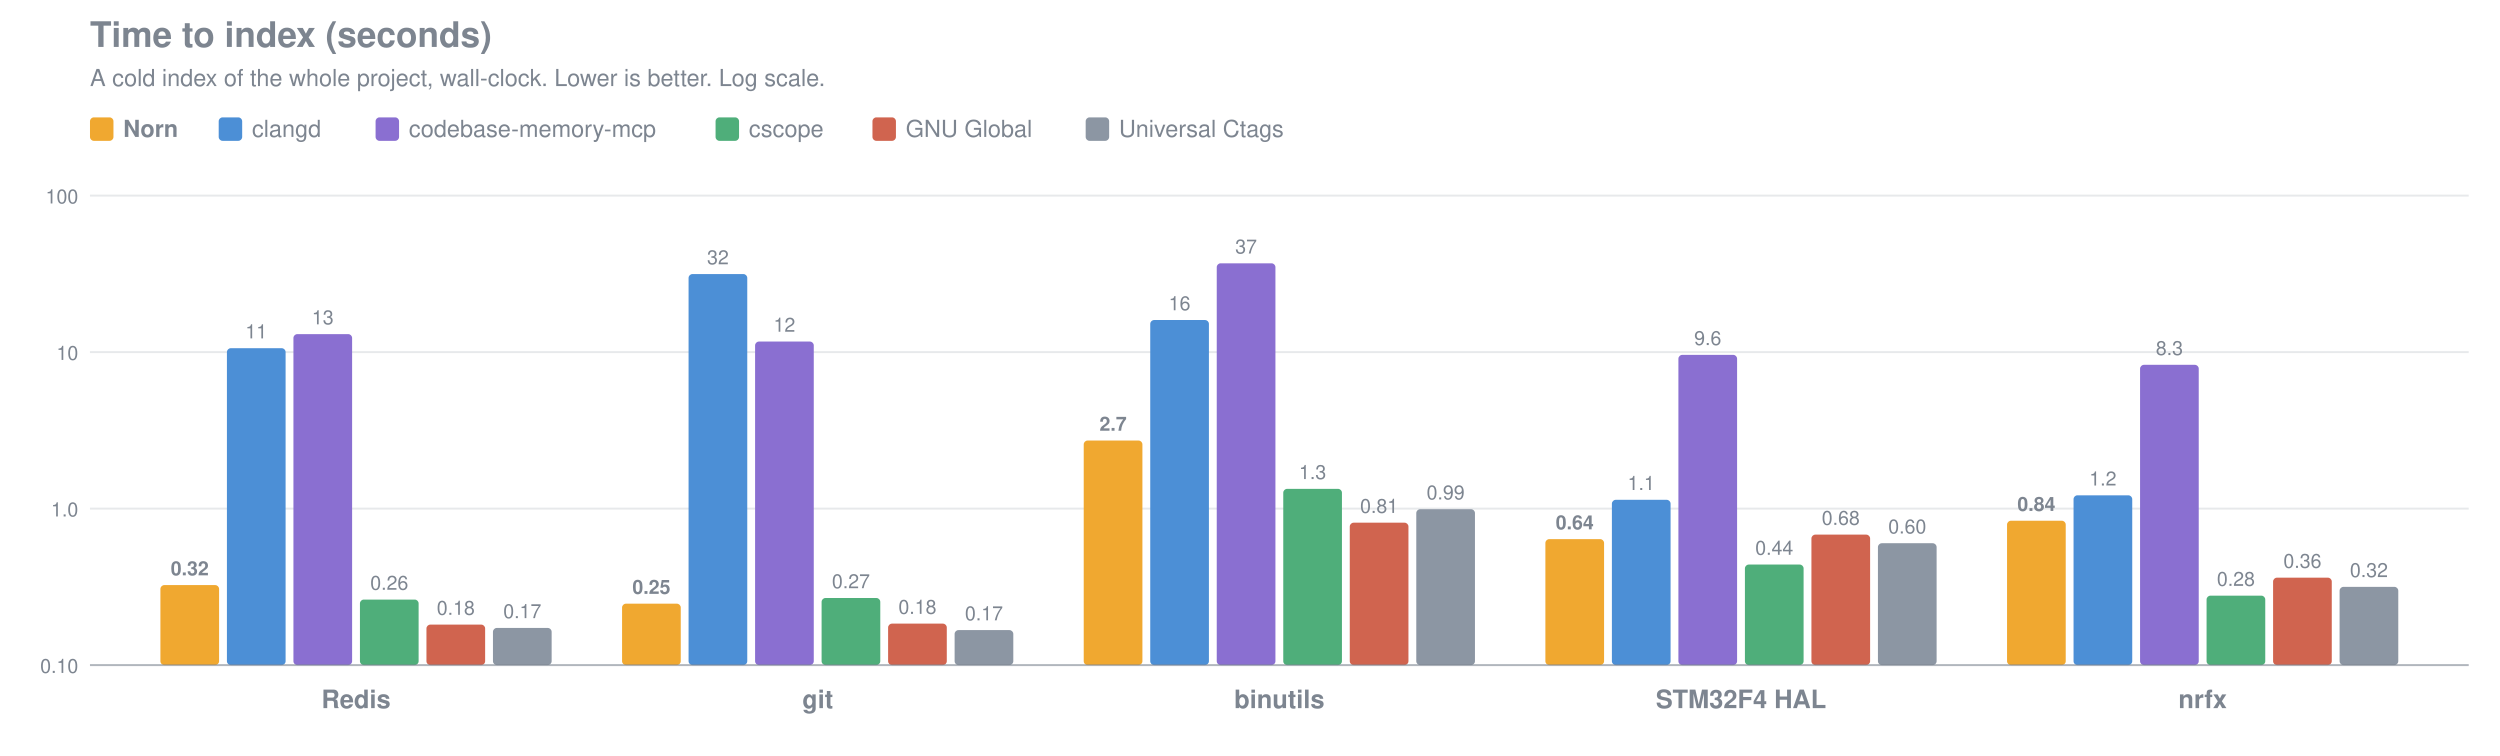
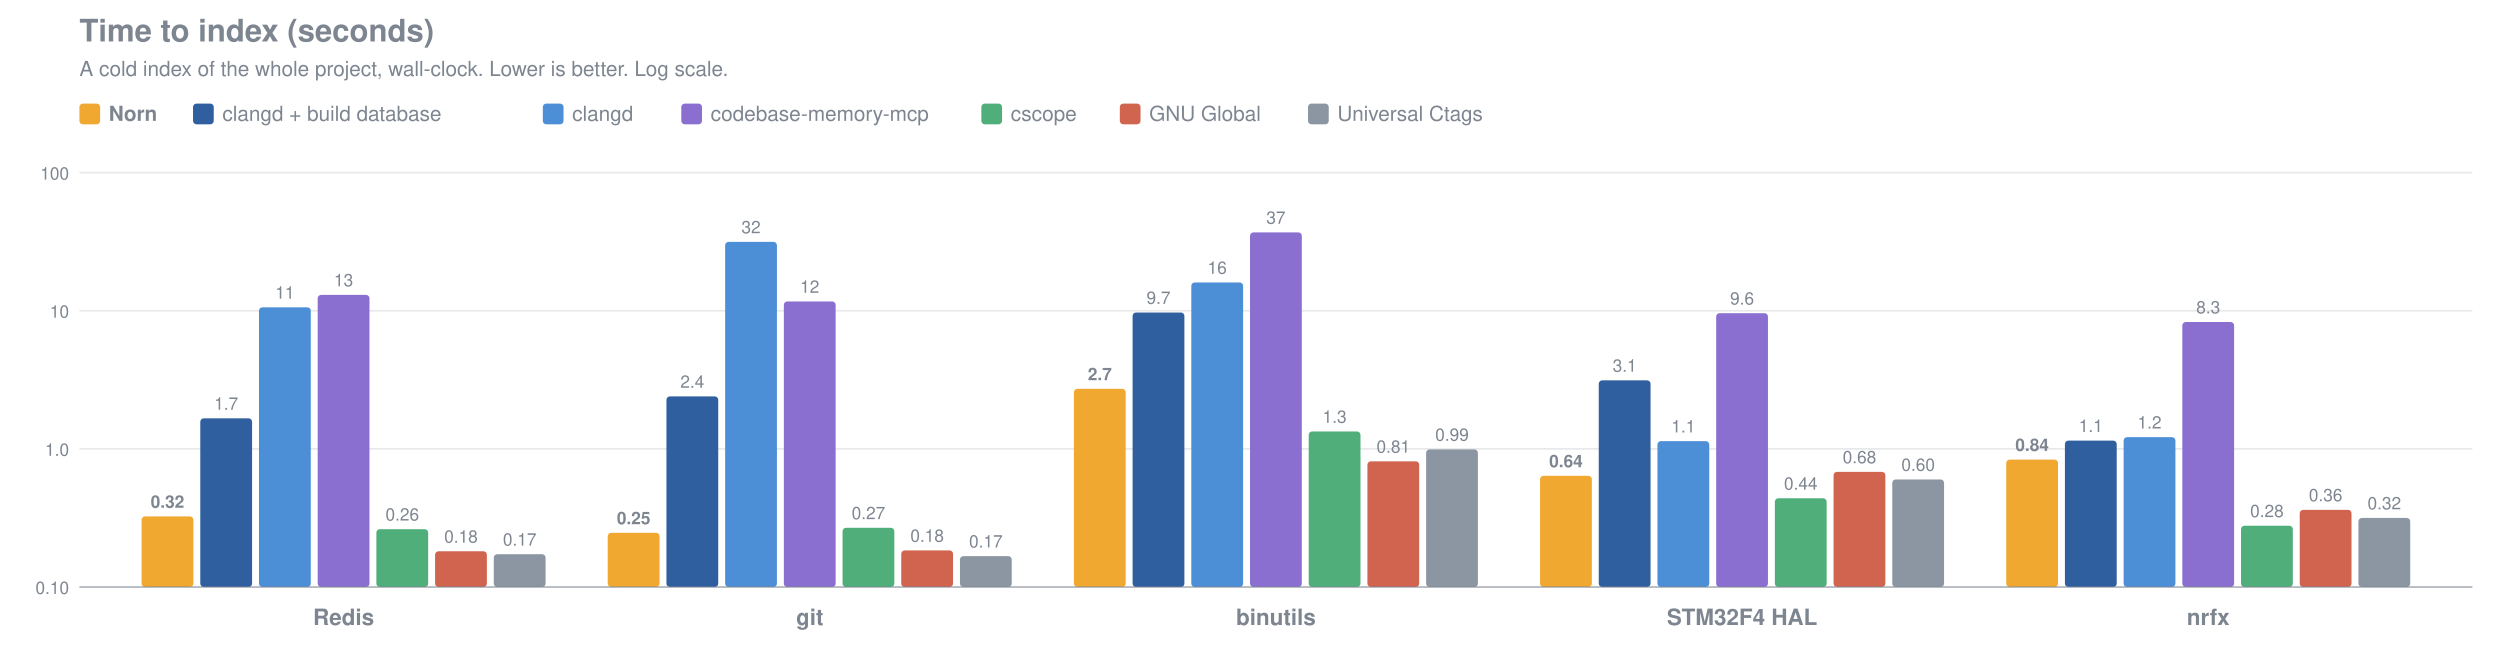
- <svg xmlns="http://www.w3.org/2000/svg" width="1278" height="386" viewBox="0 0 1278 386" font-family="-apple-system,Segoe UI,Helvetica,Arial,sans-serif">
+ <svg xmlns="http://www.w3.org/2000/svg" width="1448" height="386" viewBox="0 0 1448 386" font-family="-apple-system,Segoe UI,Helvetica,Arial,sans-serif">
  <text x="46" y="24" font-size="18" font-weight="600" fill="#7d8590">Time to index (seconds)</text>
  <text x="46" y="44" font-size="12" fill="#7d8590">A cold index of the whole project, wall-clock. Lower is better. Log scale.</text>
  <rect x="46" y="60" width="12" height="12" rx="2" fill="#f0a830" />
  <text x="63" y="70" font-size="12" fill="#7d8590" font-weight="700">Norn</text>
-   <rect x="111.8" y="60" width="12" height="12" rx="2" fill="#4c8fd6" />
-   <text x="128.8" y="70" font-size="12" fill="#7d8590">clangd</text>
-   <rect x="192.0" y="60" width="12" height="12" rx="2" fill="#8a6fd1" />
-   <text x="209.0" y="70" font-size="12" fill="#7d8590">codebase-memory-mcp</text>
-   <rect x="365.8" y="60" width="12" height="12" rx="2" fill="#4fae7a" />
-   <text x="382.8" y="70" font-size="12" fill="#7d8590">cscope</text>
-   <rect x="446.0" y="60" width="12" height="12" rx="2" fill="#d0644f" />
-   <text x="463.0" y="70" font-size="12" fill="#7d8590">GNU Global</text>
-   <rect x="555.0" y="60" width="12" height="12" rx="2" fill="#8c96a3" />
-   <text x="572.0" y="70" font-size="12" fill="#7d8590">Universal Ctags</text>
-   <line x1="46" x2="1262" y1="340.0" y2="340.0" stroke="#7d8590" stroke-opacity="0.18" />
+   <rect x="111.8" y="60" width="12" height="12" rx="2" fill="#2f5f9e" />
+   <text x="128.8" y="70" font-size="12" fill="#7d8590">clangd + build database</text>
+   <rect x="314.4" y="60" width="12" height="12" rx="2" fill="#4c8fd6" />
+   <text x="331.4" y="70" font-size="12" fill="#7d8590">clangd</text>
+   <rect x="394.6" y="60" width="12" height="12" rx="2" fill="#8a6fd1" />
+   <text x="411.6" y="70" font-size="12" fill="#7d8590">codebase-memory-mcp</text>
+   <rect x="568.4" y="60" width="12" height="12" rx="2" fill="#4fae7a" />
+   <text x="585.4" y="70" font-size="12" fill="#7d8590">cscope</text>
+   <rect x="648.6" y="60" width="12" height="12" rx="2" fill="#d0644f" />
+   <text x="665.6" y="70" font-size="12" fill="#7d8590">GNU Global</text>
+   <rect x="757.6" y="60" width="12" height="12" rx="2" fill="#8c96a3" />
+   <text x="774.6" y="70" font-size="12" fill="#7d8590">Universal Ctags</text>
+   <line x1="46" x2="1432" y1="340.0" y2="340.0" stroke="#7d8590" stroke-opacity="0.18" />
  <text x="40" y="344.0" font-size="10" text-anchor="end" fill="#7d8590">0.10</text>
-   <line x1="46" x2="1262" y1="260.0" y2="260.0" stroke="#7d8590" stroke-opacity="0.18" />
+   <line x1="46" x2="1432" y1="260.0" y2="260.0" stroke="#7d8590" stroke-opacity="0.18" />
  <text x="40" y="264.0" font-size="10" text-anchor="end" fill="#7d8590">1.0</text>
-   <line x1="46" x2="1262" y1="180.0" y2="180.0" stroke="#7d8590" stroke-opacity="0.18" />
+   <line x1="46" x2="1432" y1="180.0" y2="180.0" stroke="#7d8590" stroke-opacity="0.18" />
  <text x="40" y="184.0" font-size="10" text-anchor="end" fill="#7d8590">10</text>
-   <line x1="46" x2="1262" y1="100.0" y2="100.0" stroke="#7d8590" stroke-opacity="0.18" />
+   <line x1="46" x2="1432" y1="100.0" y2="100.0" stroke="#7d8590" stroke-opacity="0.18" />
  <text x="40" y="104.0" font-size="10" text-anchor="end" fill="#7d8590">100</text>
  <rect x="82" y="299.1" width="30" height="40.9" rx="2" fill="#f0a830" />
  <text x="97.0" y="294.1" font-size="10" text-anchor="middle" fill="#7d8590" font-weight="700">0.32</text>
-   <rect x="116" y="178.0" width="30" height="162.0" rx="2" fill="#4c8fd6" />
-   <text x="131.0" y="173.0" font-size="10" text-anchor="middle" fill="#7d8590">11</text>
-   <rect x="150" y="170.8" width="30" height="169.2" rx="2" fill="#8a6fd1" />
-   <text x="165.0" y="165.8" font-size="10" text-anchor="middle" fill="#7d8590">13</text>
-   <rect x="184" y="306.5" width="30" height="33.5" rx="2" fill="#4fae7a" />
-   <text x="199.0" y="301.5" font-size="10" text-anchor="middle" fill="#7d8590">0.26</text>
-   <rect x="218" y="319.3" width="30" height="20.7" rx="2" fill="#d0644f" />
-   <text x="233.0" y="314.3" font-size="10" text-anchor="middle" fill="#7d8590">0.18</text>
-   <rect x="252" y="321.0" width="30" height="19.0" rx="2" fill="#8c96a3" />
-   <text x="267.0" y="316.0" font-size="10" text-anchor="middle" fill="#7d8590">0.17</text>
-   <text x="182.0" y="362" font-size="13" font-weight="600" text-anchor="middle" fill="#7d8590">Redis</text>
-   <rect x="318" y="308.6" width="30" height="31.4" rx="2" fill="#f0a830" />
-   <text x="333.0" y="303.6" font-size="10" text-anchor="middle" fill="#7d8590" font-weight="700">0.25</text>
-   <rect x="352" y="140.1" width="30" height="199.9" rx="2" fill="#4c8fd6" />
-   <text x="367.0" y="135.1" font-size="10" text-anchor="middle" fill="#7d8590">32</text>
-   <rect x="386" y="174.6" width="30" height="165.4" rx="2" fill="#8a6fd1" />
-   <text x="401.0" y="169.6" font-size="10" text-anchor="middle" fill="#7d8590">12</text>
-   <rect x="420" y="305.7" width="30" height="34.3" rx="2" fill="#4fae7a" />
-   <text x="435.0" y="300.7" font-size="10" text-anchor="middle" fill="#7d8590">0.27</text>
-   <rect x="454" y="318.8" width="30" height="21.2" rx="2" fill="#d0644f" />
-   <text x="469.0" y="313.8" font-size="10" text-anchor="middle" fill="#7d8590">0.18</text>
-   <rect x="488" y="322.1" width="30" height="17.9" rx="2" fill="#8c96a3" />
-   <text x="503.0" y="317.1" font-size="10" text-anchor="middle" fill="#7d8590">0.17</text>
-   <text x="418.0" y="362" font-size="13" font-weight="600" text-anchor="middle" fill="#7d8590">git</text>
-   <rect x="554" y="225.2" width="30" height="114.8" rx="2" fill="#f0a830" />
-   <text x="569.0" y="220.2" font-size="10" text-anchor="middle" fill="#7d8590" font-weight="700">2.7</text>
-   <rect x="588" y="163.6" width="30" height="176.4" rx="2" fill="#4c8fd6" />
-   <text x="603.0" y="158.6" font-size="10" text-anchor="middle" fill="#7d8590">16</text>
-   <rect x="622" y="134.6" width="30" height="205.4" rx="2" fill="#8a6fd1" />
-   <text x="637.0" y="129.6" font-size="10" text-anchor="middle" fill="#7d8590">37</text>
-   <rect x="656" y="249.9" width="30" height="90.1" rx="2" fill="#4fae7a" />
-   <text x="671.0" y="244.9" font-size="10" text-anchor="middle" fill="#7d8590">1.3</text>
-   <rect x="690" y="267.2" width="30" height="72.8" rx="2" fill="#d0644f" />
-   <text x="705.0" y="262.2" font-size="10" text-anchor="middle" fill="#7d8590">0.81</text>
-   <rect x="724" y="260.3" width="30" height="79.7" rx="2" fill="#8c96a3" />
-   <text x="739.0" y="255.3" font-size="10" text-anchor="middle" fill="#7d8590">0.99</text>
-   <text x="654.0" y="362" font-size="13" font-weight="600" text-anchor="middle" fill="#7d8590">binutils</text>
-   <rect x="790" y="275.6" width="30" height="64.4" rx="2" fill="#f0a830" />
-   <text x="805.0" y="270.6" font-size="10" text-anchor="middle" fill="#7d8590" font-weight="700">0.64</text>
-   <rect x="824" y="255.5" width="30" height="84.5" rx="2" fill="#4c8fd6" />
-   <text x="839.0" y="250.5" font-size="10" text-anchor="middle" fill="#7d8590">1.1</text>
-   <rect x="858" y="181.4" width="30" height="158.6" rx="2" fill="#8a6fd1" />
-   <text x="873.0" y="176.4" font-size="10" text-anchor="middle" fill="#7d8590">9.6</text>
-   <rect x="892" y="288.6" width="30" height="51.4" rx="2" fill="#4fae7a" />
-   <text x="907.0" y="283.6" font-size="10" text-anchor="middle" fill="#7d8590">0.44</text>
-   <rect x="926" y="273.3" width="30" height="66.7" rx="2" fill="#d0644f" />
-   <text x="941.0" y="268.3" font-size="10" text-anchor="middle" fill="#7d8590">0.68</text>
-   <rect x="960" y="277.7" width="30" height="62.3" rx="2" fill="#8c96a3" />
-   <text x="975.0" y="272.7" font-size="10" text-anchor="middle" fill="#7d8590">0.60</text>
-   <text x="890.0" y="362" font-size="13" font-weight="600" text-anchor="middle" fill="#7d8590">STM32F4 HAL</text>
-   <rect x="1026" y="266.2" width="30" height="73.8" rx="2" fill="#f0a830" />
-   <text x="1041.0" y="261.2" font-size="10" text-anchor="middle" fill="#7d8590" font-weight="700">0.84</text>
-   <rect x="1060" y="253.2" width="30" height="86.8" rx="2" fill="#4c8fd6" />
-   <text x="1075.0" y="248.2" font-size="10" text-anchor="middle" fill="#7d8590">1.2</text>
-   <rect x="1094" y="186.5" width="30" height="153.5" rx="2" fill="#8a6fd1" />
-   <text x="1109.0" y="181.5" font-size="10" text-anchor="middle" fill="#7d8590">8.3</text>
-   <rect x="1128" y="304.5" width="30" height="35.5" rx="2" fill="#4fae7a" />
-   <text x="1143.0" y="299.5" font-size="10" text-anchor="middle" fill="#7d8590">0.28</text>
-   <rect x="1162" y="295.3" width="30" height="44.7" rx="2" fill="#d0644f" />
-   <text x="1177.0" y="290.3" font-size="10" text-anchor="middle" fill="#7d8590">0.36</text>
-   <rect x="1196" y="300.0" width="30" height="40.0" rx="2" fill="#8c96a3" />
-   <text x="1211.0" y="295.0" font-size="10" text-anchor="middle" fill="#7d8590">0.32</text>
-   <text x="1126.0" y="362" font-size="13" font-weight="600" text-anchor="middle" fill="#7d8590">nrfx</text>
-   <line x1="46" x2="1262" y1="340" y2="340" stroke="#7d8590" stroke-opacity="0.5" />
+   <rect x="116" y="242.3" width="30" height="97.7" rx="2" fill="#2f5f9e" />
+   <text x="131.0" y="237.3" font-size="10" text-anchor="middle" fill="#7d8590">1.7</text>
+   <rect x="150" y="178.0" width="30" height="162.0" rx="2" fill="#4c8fd6" />
+   <text x="165.0" y="173.0" font-size="10" text-anchor="middle" fill="#7d8590">11</text>
+   <rect x="184" y="170.8" width="30" height="169.2" rx="2" fill="#8a6fd1" />
+   <text x="199.0" y="165.8" font-size="10" text-anchor="middle" fill="#7d8590">13</text>
+   <rect x="218" y="306.5" width="30" height="33.5" rx="2" fill="#4fae7a" />
+   <text x="233.0" y="301.5" font-size="10" text-anchor="middle" fill="#7d8590">0.26</text>
+   <rect x="252" y="319.3" width="30" height="20.7" rx="2" fill="#d0644f" />
+   <text x="267.0" y="314.3" font-size="10" text-anchor="middle" fill="#7d8590">0.18</text>
+   <rect x="286" y="321.0" width="30" height="19.0" rx="2" fill="#8c96a3" />
+   <text x="301.0" y="316.0" font-size="10" text-anchor="middle" fill="#7d8590">0.17</text>
+   <text x="199.0" y="362" font-size="13" font-weight="600" text-anchor="middle" fill="#7d8590">Redis</text>
+   <rect x="352" y="308.6" width="30" height="31.4" rx="2" fill="#f0a830" />
+   <text x="367.0" y="303.6" font-size="10" text-anchor="middle" fill="#7d8590" font-weight="700">0.25</text>
+   <rect x="386" y="229.6" width="30" height="110.4" rx="2" fill="#2f5f9e" />
+   <text x="401.0" y="224.6" font-size="10" text-anchor="middle" fill="#7d8590">2.4</text>
+   <rect x="420" y="140.1" width="30" height="199.9" rx="2" fill="#4c8fd6" />
+   <text x="435.0" y="135.1" font-size="10" text-anchor="middle" fill="#7d8590">32</text>
+   <rect x="454" y="174.6" width="30" height="165.4" rx="2" fill="#8a6fd1" />
+   <text x="469.0" y="169.6" font-size="10" text-anchor="middle" fill="#7d8590">12</text>
+   <rect x="488" y="305.7" width="30" height="34.3" rx="2" fill="#4fae7a" />
+   <text x="503.0" y="300.7" font-size="10" text-anchor="middle" fill="#7d8590">0.27</text>
+   <rect x="522" y="318.8" width="30" height="21.2" rx="2" fill="#d0644f" />
+   <text x="537.0" y="313.8" font-size="10" text-anchor="middle" fill="#7d8590">0.18</text>
+   <rect x="556" y="322.1" width="30" height="17.9" rx="2" fill="#8c96a3" />
+   <text x="571.0" y="317.1" font-size="10" text-anchor="middle" fill="#7d8590">0.17</text>
+   <text x="469.0" y="362" font-size="13" font-weight="600" text-anchor="middle" fill="#7d8590">git</text>
+   <rect x="622" y="225.2" width="30" height="114.8" rx="2" fill="#f0a830" />
+   <text x="637.0" y="220.2" font-size="10" text-anchor="middle" fill="#7d8590" font-weight="700">2.7</text>
+   <rect x="656" y="181.0" width="30" height="159.0" rx="2" fill="#2f5f9e" />
+   <text x="671.0" y="176.0" font-size="10" text-anchor="middle" fill="#7d8590">9.7</text>
+   <rect x="690" y="163.6" width="30" height="176.4" rx="2" fill="#4c8fd6" />
+   <text x="705.0" y="158.6" font-size="10" text-anchor="middle" fill="#7d8590">16</text>
+   <rect x="724" y="134.6" width="30" height="205.4" rx="2" fill="#8a6fd1" />
+   <text x="739.0" y="129.6" font-size="10" text-anchor="middle" fill="#7d8590">37</text>
+   <rect x="758" y="249.9" width="30" height="90.1" rx="2" fill="#4fae7a" />
+   <text x="773.0" y="244.9" font-size="10" text-anchor="middle" fill="#7d8590">1.3</text>
+   <rect x="792" y="267.2" width="30" height="72.8" rx="2" fill="#d0644f" />
+   <text x="807.0" y="262.2" font-size="10" text-anchor="middle" fill="#7d8590">0.81</text>
+   <rect x="826" y="260.3" width="30" height="79.7" rx="2" fill="#8c96a3" />
+   <text x="841.0" y="255.3" font-size="10" text-anchor="middle" fill="#7d8590">0.99</text>
+   <text x="739.0" y="362" font-size="13" font-weight="600" text-anchor="middle" fill="#7d8590">binutils</text>
+   <rect x="892" y="275.6" width="30" height="64.4" rx="2" fill="#f0a830" />
+   <text x="907.0" y="270.6" font-size="10" text-anchor="middle" fill="#7d8590" font-weight="700">0.64</text>
+   <rect x="926" y="220.3" width="30" height="119.7" rx="2" fill="#2f5f9e" />
+   <text x="941.0" y="215.3" font-size="10" text-anchor="middle" fill="#7d8590">3.1</text>
+   <rect x="960" y="255.5" width="30" height="84.5" rx="2" fill="#4c8fd6" />
+   <text x="975.0" y="250.5" font-size="10" text-anchor="middle" fill="#7d8590">1.1</text>
+   <rect x="994" y="181.4" width="30" height="158.6" rx="2" fill="#8a6fd1" />
+   <text x="1009.0" y="176.4" font-size="10" text-anchor="middle" fill="#7d8590">9.6</text>
+   <rect x="1028" y="288.6" width="30" height="51.4" rx="2" fill="#4fae7a" />
+   <text x="1043.0" y="283.6" font-size="10" text-anchor="middle" fill="#7d8590">0.44</text>
+   <rect x="1062" y="273.3" width="30" height="66.7" rx="2" fill="#d0644f" />
+   <text x="1077.0" y="268.3" font-size="10" text-anchor="middle" fill="#7d8590">0.68</text>
+   <rect x="1096" y="277.7" width="30" height="62.3" rx="2" fill="#8c96a3" />
+   <text x="1111.0" y="272.7" font-size="10" text-anchor="middle" fill="#7d8590">0.60</text>
+   <text x="1009.0" y="362" font-size="13" font-weight="600" text-anchor="middle" fill="#7d8590">STM32F4 HAL</text>
+   <rect x="1162" y="266.2" width="30" height="73.8" rx="2" fill="#f0a830" />
+   <text x="1177.0" y="261.2" font-size="10" text-anchor="middle" fill="#7d8590" font-weight="700">0.84</text>
+   <rect x="1196" y="255.2" width="30" height="84.8" rx="2" fill="#2f5f9e" />
+   <text x="1211.0" y="250.2" font-size="10" text-anchor="middle" fill="#7d8590">1.1</text>
+   <rect x="1230" y="253.2" width="30" height="86.8" rx="2" fill="#4c8fd6" />
+   <text x="1245.0" y="248.2" font-size="10" text-anchor="middle" fill="#7d8590">1.2</text>
+   <rect x="1264" y="186.5" width="30" height="153.5" rx="2" fill="#8a6fd1" />
+   <text x="1279.0" y="181.5" font-size="10" text-anchor="middle" fill="#7d8590">8.3</text>
+   <rect x="1298" y="304.5" width="30" height="35.5" rx="2" fill="#4fae7a" />
+   <text x="1313.0" y="299.5" font-size="10" text-anchor="middle" fill="#7d8590">0.28</text>
+   <rect x="1332" y="295.3" width="30" height="44.7" rx="2" fill="#d0644f" />
+   <text x="1347.0" y="290.3" font-size="10" text-anchor="middle" fill="#7d8590">0.36</text>
+   <rect x="1366" y="300.0" width="30" height="40.0" rx="2" fill="#8c96a3" />
+   <text x="1381.0" y="295.0" font-size="10" text-anchor="middle" fill="#7d8590">0.32</text>
+   <text x="1279.0" y="362" font-size="13" font-weight="600" text-anchor="middle" fill="#7d8590">nrfx</text>
+   <line x1="46" x2="1432" y1="340" y2="340" stroke="#7d8590" stroke-opacity="0.5" />
</svg>
